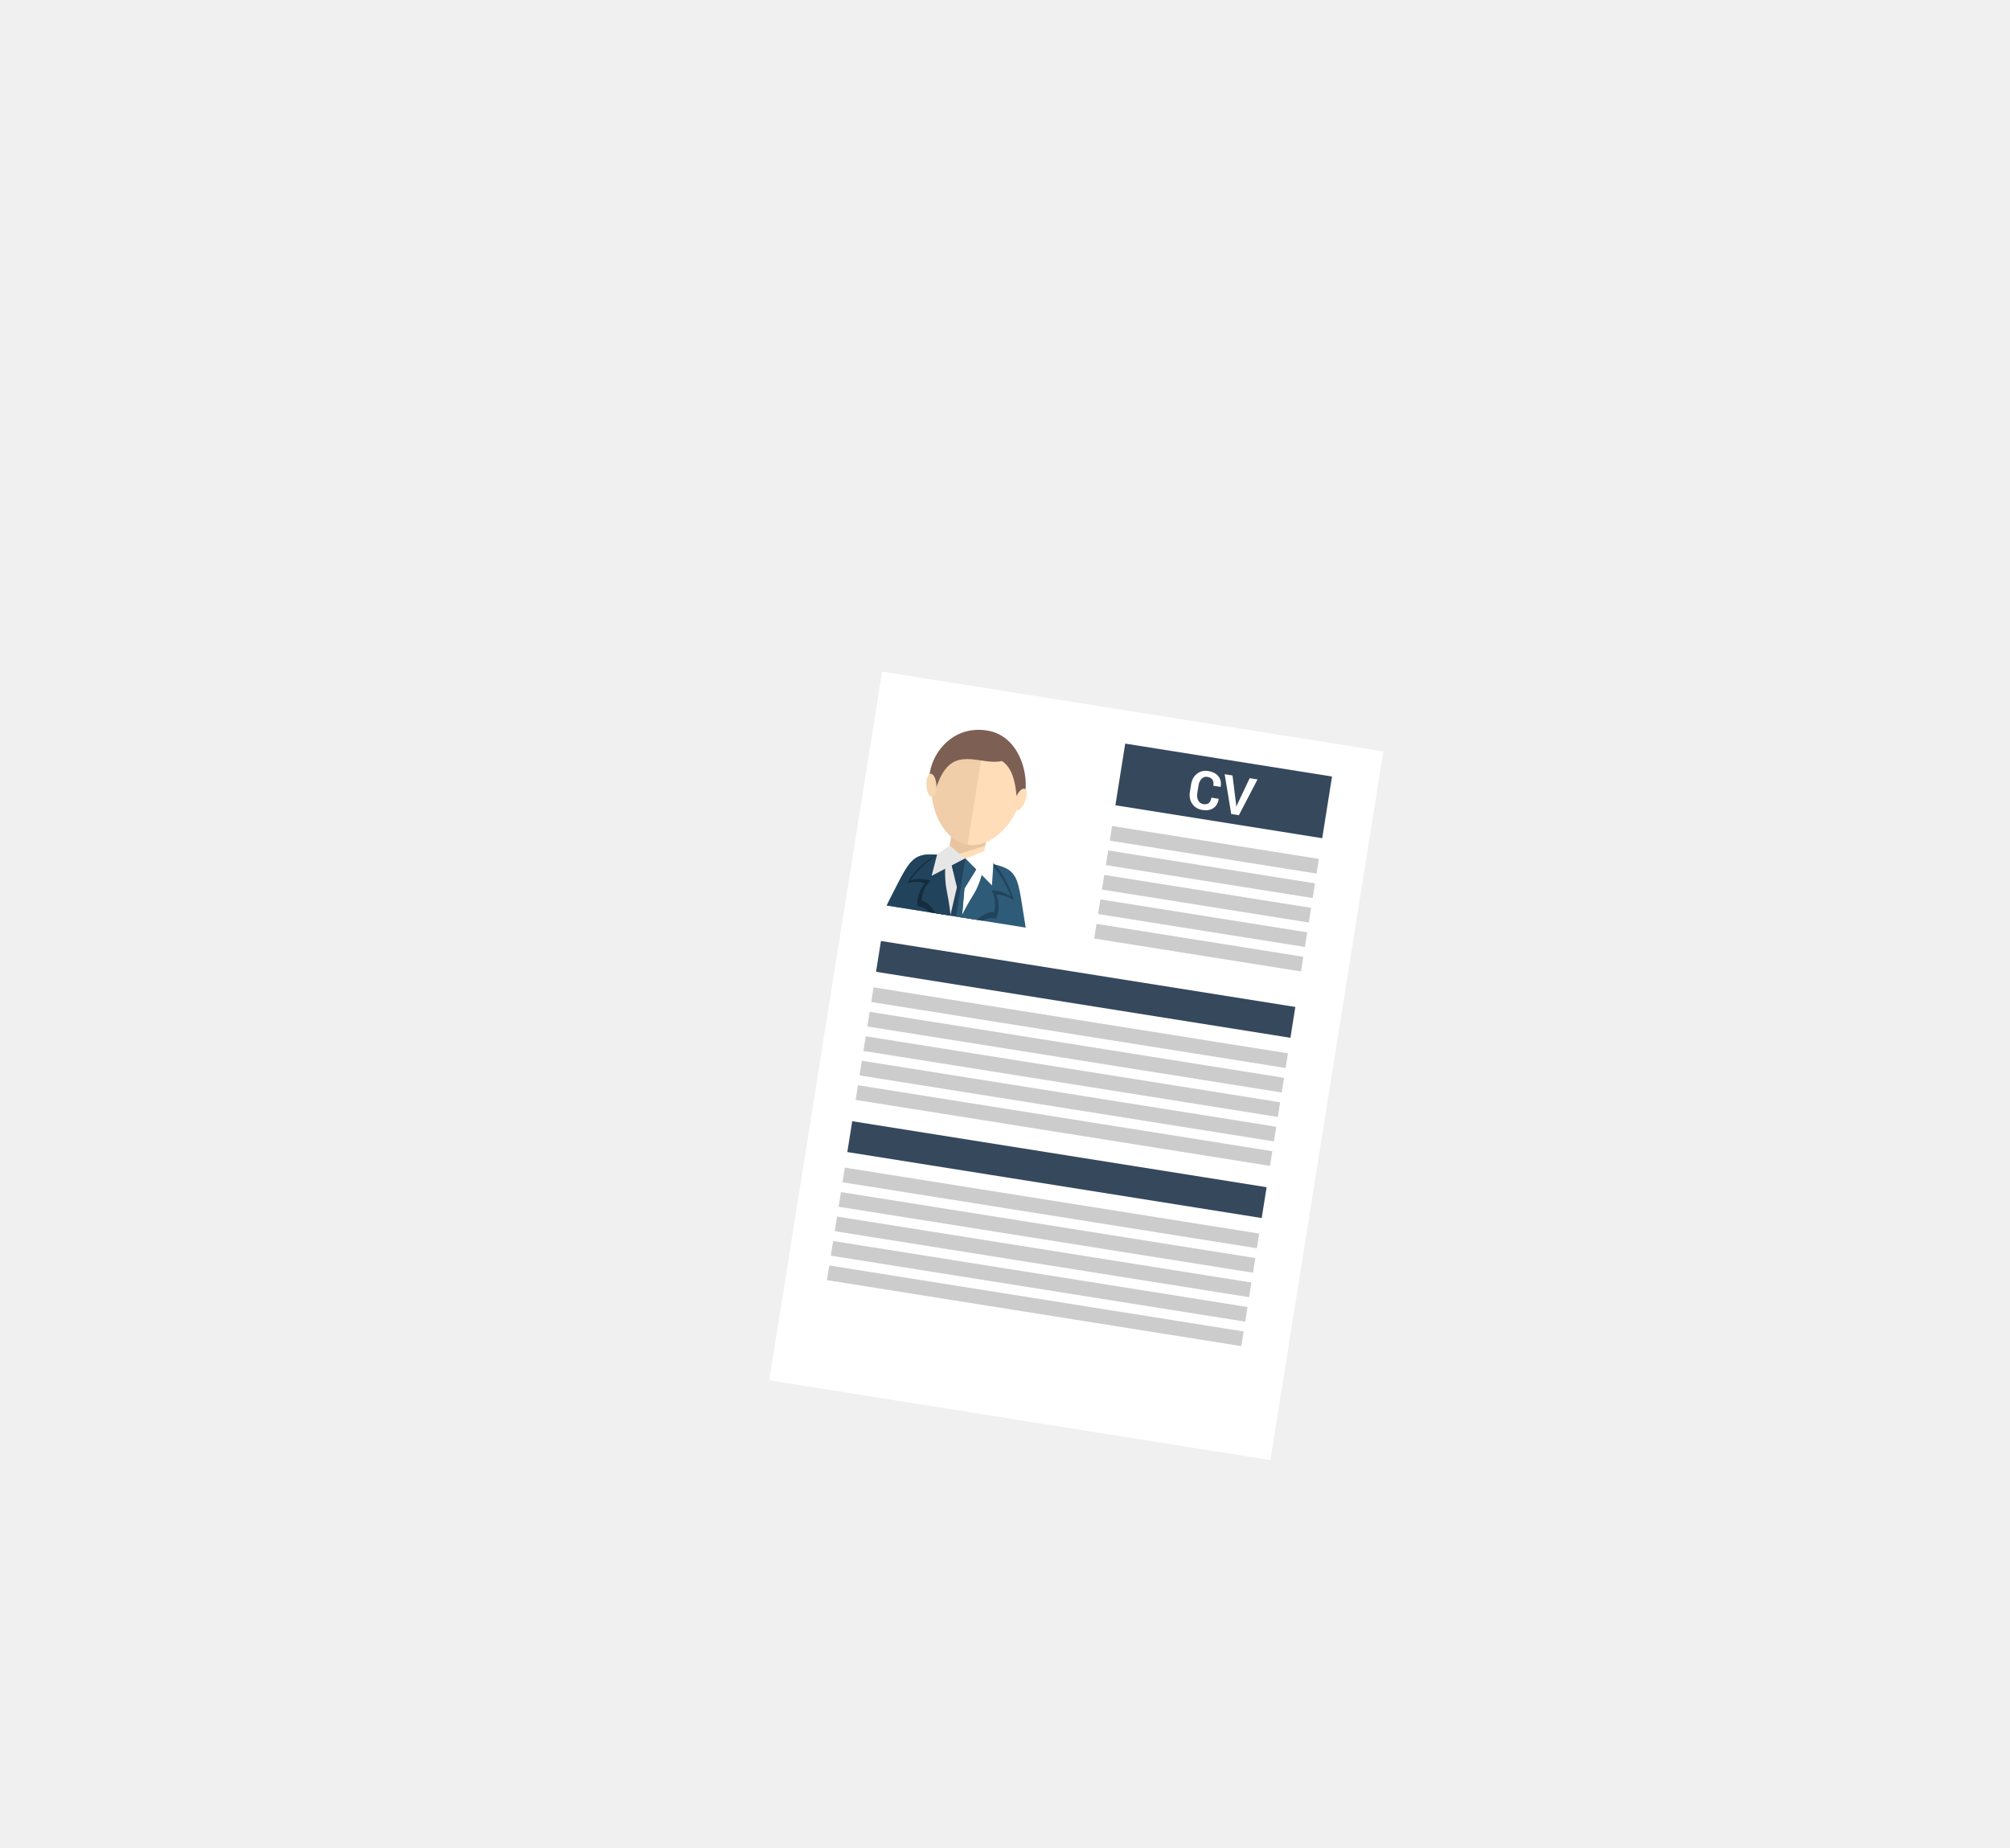
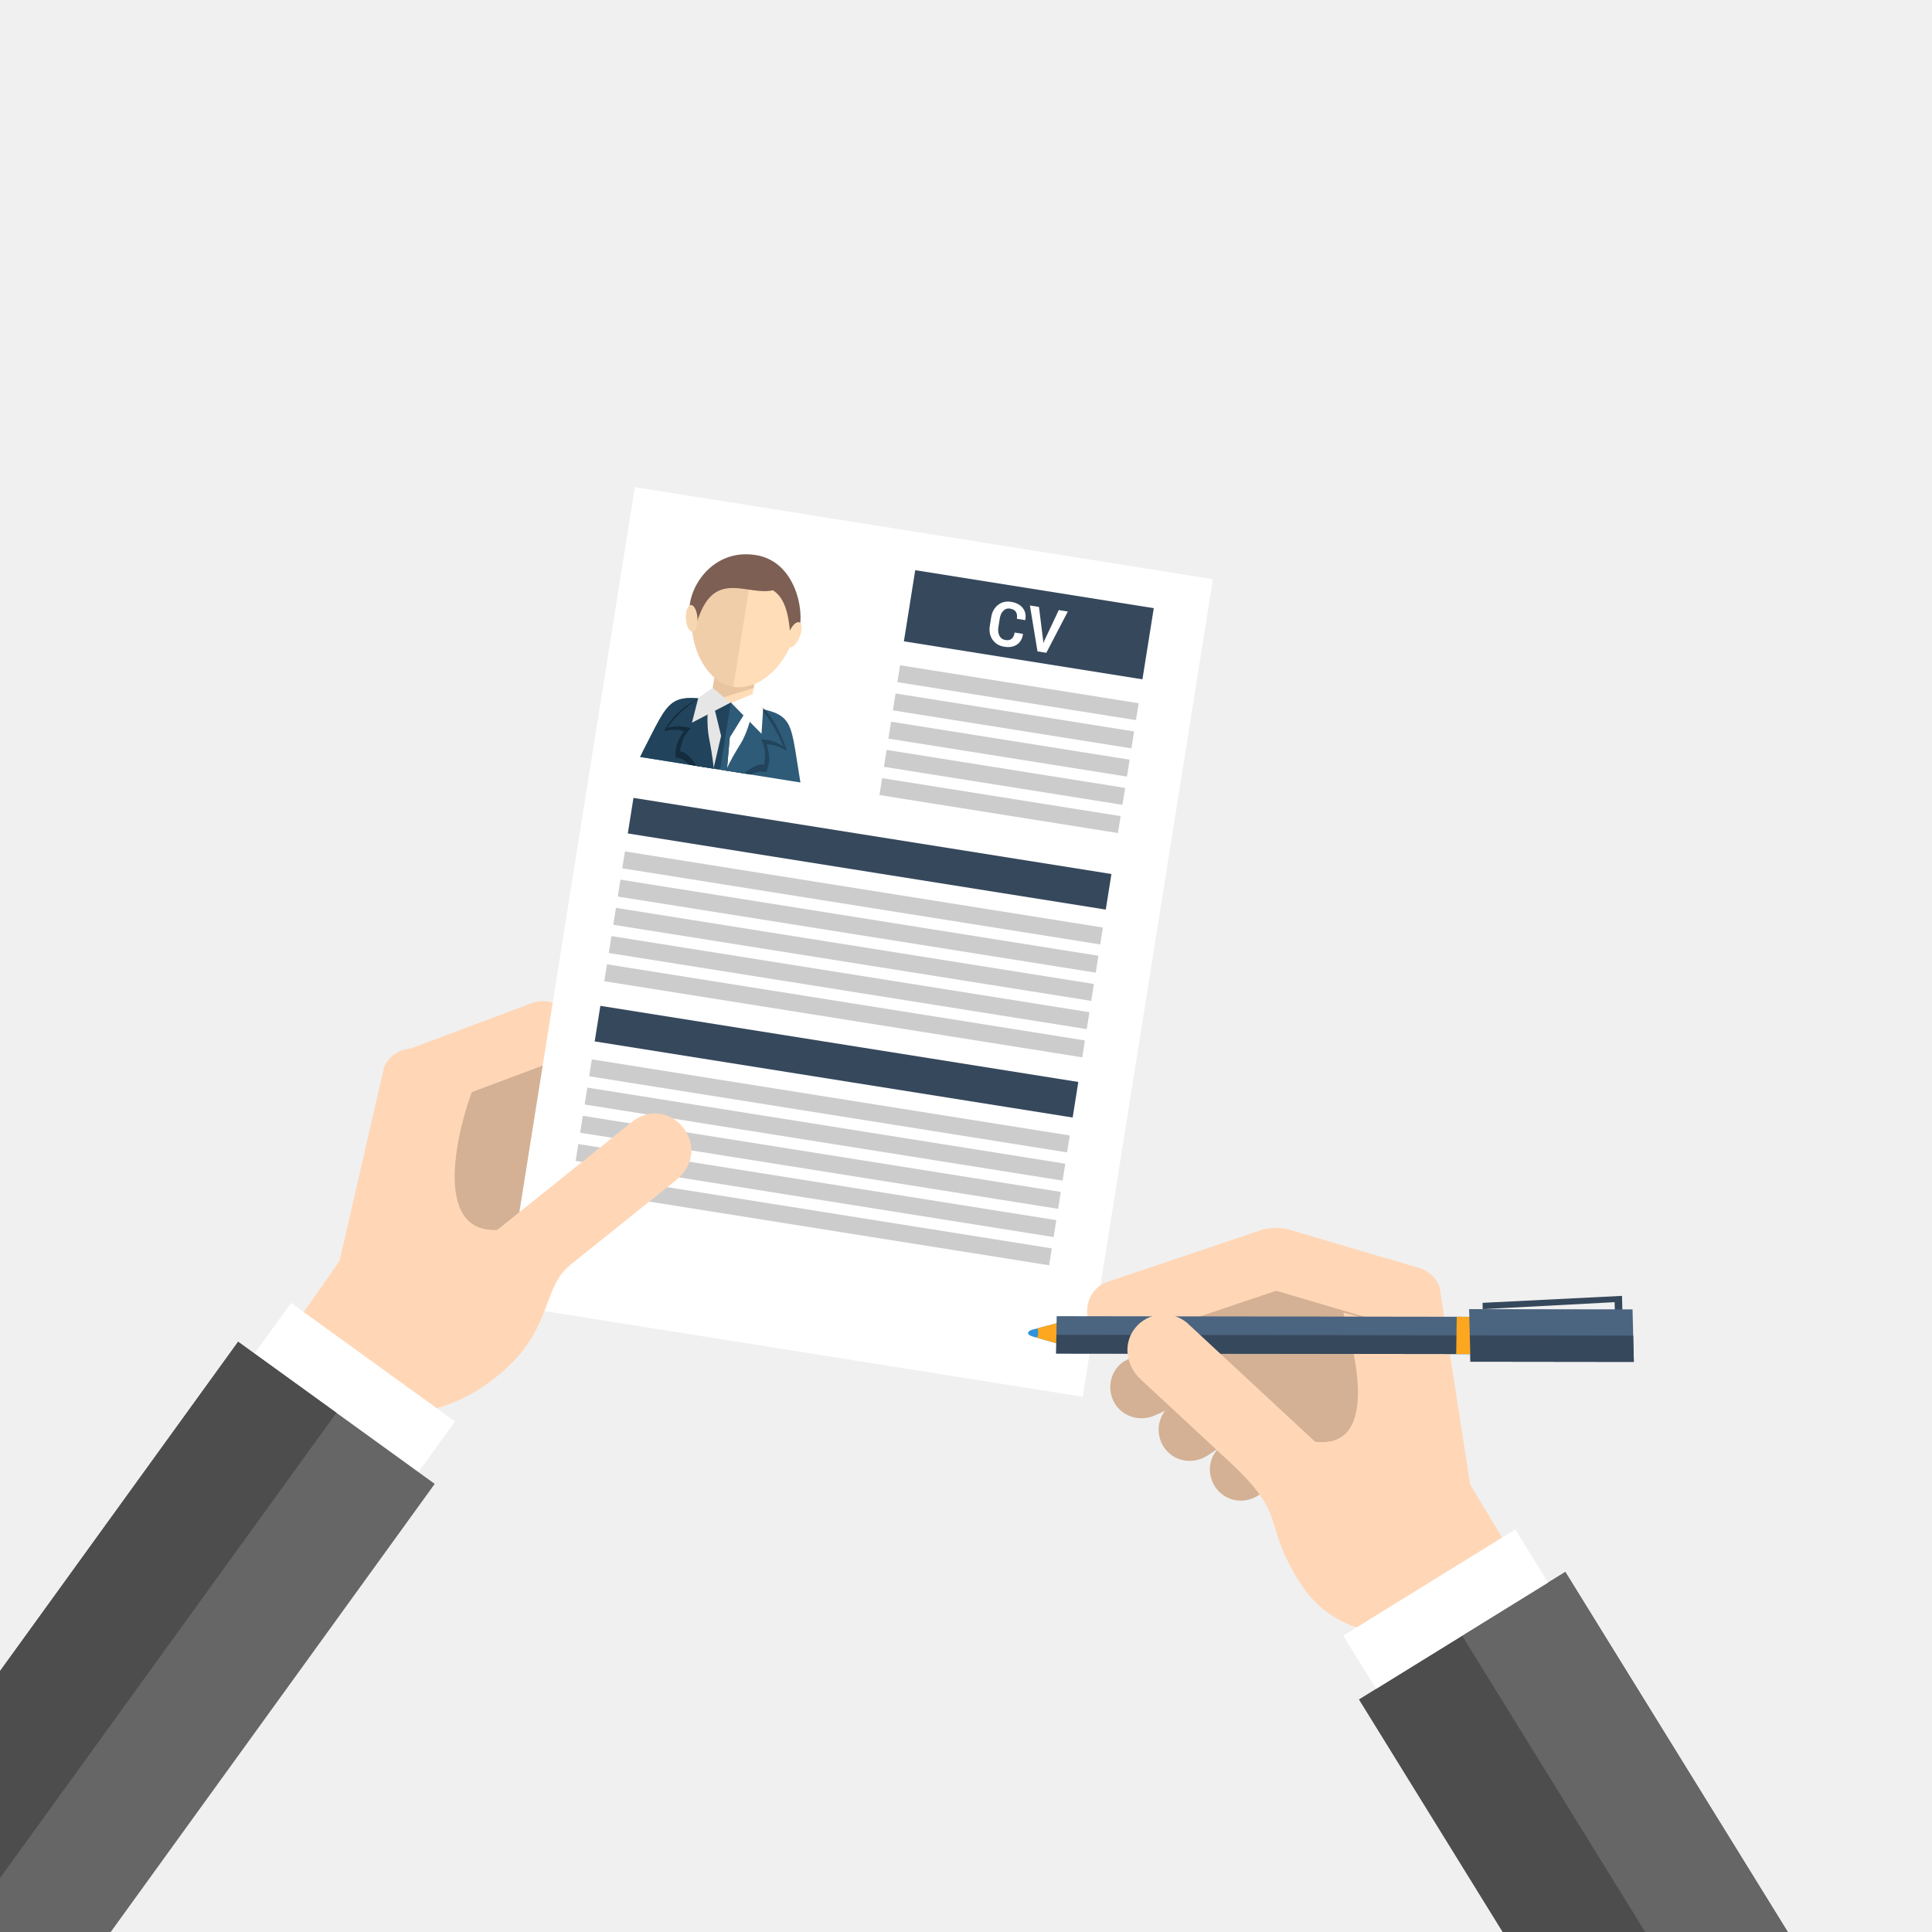
- <svg xmlns="http://www.w3.org/2000/svg" width="100%" height="100%" viewBox="0 0 720 662" version="1.1" xml:space="preserve" style="fill-rule:evenodd;clip-rule:evenodd;stroke-linejoin:round;stroke-miterlimit:1.414;">
-   <path d="M315.987,240.628l179.531,28.594l-40.439,253.908l-179.531,-28.595l40.439,-253.907Z" style="fill:#fff;" />
-   <path d="M367.409,332.349c-3.702,-22.193 -1.232,-21.068 -21.641,-24.617c-20.248,-3.522 -18.066,-2.586 -28.178,16.682l49.819,7.935Z" style="fill:#2e5b78;" />
-   <path d="M318.538,322.593c-0.259,0.645 -0.531,1.26 -0.821,1.842l24.832,3.954l3.287,-20.645l-0.033,-0.006l-0.121,0.533c-0.842,-0.146 -1.744,-0.524 -2.707,-1.018c-16.681,-2.809 -15.844,-1.285 -24.437,15.34" style="fill:#21445c;" />
-   <path d="M337.695,306.325l8.124,1.294l-3.307,20.765l-4.5,-0.718l-2.656,-6.661l2.339,-14.68Z" style="fill:#e6e6e6;" />
-   <path d="M342.533,288.306l12.375,1.971l-2.85,17.9c-0.962,6.042 -13.449,4.766 -12.376,-1.97l2.851,-17.901Z" style="fill:#ffddb8;" />
-   <path d="M352.882,303.003l0.364,-2.287l-12.375,-1.972l-1.342,8.425l13.353,-4.166Z" style="fill:#e8c5a0;" />
-   <path d="M352.109,268.017c26.209,4.175 10.071,37.103 -5.514,34.621c-15.585,-2.482 -20.695,-38.795 5.514,-34.621" style="fill:#f0ceaa;" />
-   <path d="M352.109,268.017c26.209,4.175 10.071,37.103 -5.514,34.621l5.514,-34.621Z" style="fill:#ffddb8;" />
-   <path d="M358.873,272.657c3.954,2.478 4.815,8.193 5.211,12.015c0.578,5.551 -0.153,4.967 2.394,1.212c2.547,-3.754 0.677,-21.991 -12.915,-24.156c-13.593,-2.165 -21.301,10.408 -20.572,18.064c0.729,7.656 1.007,5.91 3.084,0.521c5.34,-13.86 15.098,-5.866 22.798,-7.656" style="fill:#7d5f54;" />
-   <path d="M367.053,282.612c0.921,0.365 0.983,2.386 0.14,4.517c-0.843,2.13 -2.273,3.563 -3.194,3.198c-0.92,-0.363 -0.981,-2.387 -0.138,-4.516c0.843,-2.131 2.272,-3.563 3.192,-3.199" style="fill:#ffddb8;" />
-   <path d="M333.387,277.249c-0.988,0.061 -1.675,1.964 -1.536,4.251c0.14,2.287 1.054,4.092 2.042,4.032c0.987,-0.06 1.675,-1.963 1.535,-4.251c-0.139,-2.286 -1.054,-4.092 -2.041,-4.032" style="fill:#f7d6b2;" />
-   <path d="M353.945,308.913l-8.126,-1.294l-3.307,20.765l4.501,0.716l4.593,-5.506l2.339,-14.681Z" style="fill:#fff;" />
-   <path d="M333.019,326.872c-1.315,-1.332 -2.771,-2.177 -4.331,-2.217c-0.387,-3.291 0.765,-5.619 2.552,-8.224c-1.565,-0.544 -4.012,-0.692 -6.21,0.034c3.499,-6.835 10.889,-11.112 16.12,-12c-0.469,2.939 -5.114,9.644 -3.009,13.855c0.885,1.769 1.757,5.502 2.235,9.723l-7.357,-1.171Z" style="fill:#142c3d;" />
-   <path d="M335.162,327.213c-1.559,-2.461 -3.344,-4.282 -5.164,-4.573c0.617,-3.335 1.143,-4.88 3.349,-7.112c-2.416,-0.815 -4.979,-0.826 -7.176,-0.1c2.281,-3.931 8.788,-9.471 12.897,-10.539c-0.467,2.941 -0.878,9.426 -0.042,13.643c0.399,2.01 1.069,5.587 1.488,9.533l-5.352,-0.852Z" style="fill:#21445c;" />
-   <path d="M351.987,329.892c1.663,-0.857 3.311,-1.208 4.806,-0.761c1.39,-3.008 1.019,-5.579 0.128,-8.61c1.658,-0.031 3.896,0.572 6.298,2.031c-1.474,-4.704 -4.892,-12.402 -9.589,-14.872c-0.468,2.94 3.158,9.935 -1.051,12.296c-2.549,1.431 -5.86,4.739 -8.4,8.673l7.808,1.243Z" style="fill:#21445c;" />
-   <path d="M349.844,329.551c2.246,-1.854 4.509,-3.031 6.329,-2.742c0.45,-3.361 0.431,-4.993 -0.973,-7.8c2.549,-0.025 5.073,0.876 6.936,2.25c-1.577,-4.342 -5.594,-11.234 -9.167,-13.526c-0.469,2.941 -1.741,8.709 -4.134,12.573c-1.47,2.376 -3.138,5.18 -4.604,8.351l5.613,0.894Z" style="fill:#2e5b78;" />
-   <path d="M342.777,317.891l-2.367,10.157l4.152,0.662l0.906,-10.389l6.039,-9.775c-4.08,-0.726 -7.358,-1.239 -11.433,-1.822l2.703,11.167Z" style="fill:#21445c;" />
-   <path d="M344.562,328.71l0.906,-10.389l6.038,-9.776c-2.04,-0.363 -3.88,-0.673 -5.719,-0.964l-3.312,20.796l2.087,0.333Z" style="fill:#2e5b78;" />
-   <path d="M340.186,302.93l-4.517,3.246l-1.943,7.605l11.918,-6.189l-5.458,-4.662Z" style="fill:#e6e6e6;" />
-   <path d="M352.555,304.9l3.286,4.488l-0.516,7.833l-9.407,-9.586l6.637,-2.735Z" style="fill:#fff;" />
-   <path d="M305.278,401.717l148.434,23.641l-1.758,11.047l-148.436,-23.641l1.76,-11.047Z" style="fill:#36485c;" />
-   <path d="M302.63,418.34l148.435,23.64l-0.837,5.249l-148.434,-23.642l0.836,-5.247Z" style="fill:#ccc;" />
-   <path d="M301.234,427.106l148.434,23.641l-0.835,5.248l-148.435,-23.64l0.836,-5.249Z" style="fill:#ccc;" />
-   <path d="M299.838,435.872l148.436,23.641l-0.837,5.249l-148.436,-23.643l0.837,-5.247Z" style="fill:#ccc;" />
-   <path d="M298.442,444.637l148.434,23.643l-0.835,5.247l-148.435,-23.64l0.836,-5.25Z" style="fill:#ccc;" />
-   <path d="M297.045,453.404l148.436,23.641l-0.837,5.249l-148.435,-23.642l0.836,-5.248Z" style="fill:#ccc;" />
-   <path d="M403.065,266.421l74.082,11.799l-3.52,22.094l-74.082,-11.798l3.52,-22.095Z" style="fill:#36485c;" />
-   <path d="M436.524,286.196l0.009,0.059c-0.207,1.46 -0.828,2.547 -1.862,3.259c-1.034,0.713 -2.349,0.941 -3.943,0.688c-1.6,-0.255 -2.816,-0.986 -3.648,-2.192c-0.831,-1.206 -1.116,-2.634 -0.852,-4.283l0.427,-2.687c0.261,-1.643 0.963,-2.914 2.105,-3.812c1.142,-0.899 2.492,-1.224 4.05,-0.976c1.643,0.262 2.859,0.895 3.647,1.901c0.788,1.007 1.052,2.248 0.793,3.725l-0.027,0.053l-2.593,-0.413c0.142,-0.892 0.04,-1.609 -0.305,-2.15c-0.344,-0.541 -0.96,-0.883 -1.848,-1.024c-0.798,-0.127 -1.483,0.102 -2.058,0.687c-0.573,0.585 -0.942,1.388 -1.104,2.41l-0.431,2.703c-0.163,1.034 -0.052,1.92 0.336,2.658c0.387,0.738 1.002,1.174 1.841,1.307c0.834,0.134 1.487,0.004 1.958,-0.388c0.471,-0.392 0.778,-1.038 0.922,-1.937l2.583,0.412Z" style="fill:#fff;fill-rule:nonzero;" />
-   <path d="M442.79,288.233l0.047,0.76l0.055,0.009l0.269,-0.691l4.48,-9.497l2.812,0.448l-6.676,12.818l-2.738,-0.437l-2.354,-14.255l2.811,0.448l1.293,10.397Z" style="fill:#fff;fill-rule:nonzero;" />
-   <path d="M398.362,295.944l74.082,11.799l-0.834,5.248l-74.083,-11.799l0.835,-5.248Z" style="fill:#ccc;" />
-   <path d="M396.966,304.71l74.083,11.799l-0.836,5.248l-74.083,-11.799l0.836,-5.248Z" style="fill:#ccc;" />
-   <path d="M395.57,313.476l74.083,11.799l-0.836,5.248l-74.083,-11.799l0.836,-5.248Z" style="fill:#ccc;" />
-   <path d="M394.174,322.242l74.083,11.799l-0.836,5.248l-74.083,-11.798l0.836,-5.249Z" style="fill:#ccc;" />
-   <path d="M392.778,331.008l74.082,11.799l-0.835,5.249l-74.083,-11.799l0.836,-5.249Z" style="fill:#ccc;" />
-   <path d="M315.563,337.135l148.436,23.641l-1.761,11.048l-148.433,-23.642l1.758,-11.047Z" style="fill:#36485c;" />
-   <path d="M312.916,353.758l148.434,23.641l-0.834,5.249l-148.436,-23.642l0.836,-5.248Z" style="fill:#ccc;" />
-   <path d="M311.519,362.524l148.437,23.642l-0.837,5.248l-148.435,-23.642l0.835,-5.248Z" style="fill:#ccc;" />
-   <path d="M310.124,371.29l148.434,23.641l-0.835,5.249l-148.435,-23.642l0.836,-5.248Z" style="fill:#ccc;" />
-   <path d="M308.727,380.057l148.436,23.641l-0.836,5.247l-148.435,-23.641l0.835,-5.247Z" style="fill:#ccc;" />
-   <path d="M307.331,388.822l148.436,23.641l-0.837,5.249l-148.435,-23.641l0.836,-5.249Z" style="fill:#ccc;" />
+ <svg xmlns="http://www.w3.org/2000/svg" width="100%" height="100%" viewBox="0 0 800 800" version="1.1" xml:space="preserve" style="fill-rule:evenodd;clip-rule:evenodd;stroke-linejoin:round;stroke-miterlimit:1.414;">
+   <g id="Background">
+     <path d="M151.542,530.137l21.301,-80.813l62.836,-14.817l38.466,31.785l-79.216,73.847l-43.387,-10.002l0,0Z" style="fill:#d4b194;" />
+     <path d="M242.817,533.728c5.863,-4.002 7.562,-12.216 3.385,-17.934l-39.869,-54.572c-4.176,-5.719 -12.068,-7.387 -17.931,-3.386c-5.863,4.001 -7.373,12.057 -3.383,17.931l39.869,54.575c4.187,5.735 12.066,7.387 17.929,3.386" style="fill:#d4b194;" />
+     <path d="M146.062,542.894c6.444,2.974 15.538,0.586 17.122,-6.309l19.34,-84.154c1.583,-6.894 0.136,-14.149 -6.31,-17.124c-6.445,-2.973 -14.132,-0.129 -17.12,6.311l-19.341,84.155c-1.591,6.919 -0.137,14.146 6.308,17.121" style="fill:#ffd7b7;" />
+     <path d="M236.826,422.613c-2.64,-6.588 -10.15,-9.662 -16.776,-7.18l-52.94,19.816c-6.627,2.481 -9.82,10.187 -7.18,16.777c2.64,6.589 10.179,9.803 16.775,7.178l52.942,-19.817c6.648,-2.487 9.819,-10.185 7.179,-16.774" style="fill:#ffd7b7;" />
+     <path d="M195.385,452.213c-4.431,11.322 -18.522,60.148 12.064,56.975c30.586,-3.175 -33.881,43.455 -33.881,43.455l-23.214,-44.738c0,0 2.093,-50.072 45.031,-55.692" style="fill:#ffd7b7;" />
+     <path d="M149.293,509.831l48.244,44.385l-22.672,33.553l-52.964,-39.005l27.391,-38.933l0.001,0Z" style="fill:#ffd7b7;" />
+     <path d="M262.873,201.71l239.374,38.125l-53.919,338.544l-239.374,-38.127l53.919,-338.542l0,0Z" style="fill:#fff;" />
+     <path d="M331.435,324.004c-4.936,-29.59 -1.643,-28.09 -28.855,-32.822c-26.998,-4.696 -24.088,-3.449 -37.571,22.242l66.426,10.58Z" style="fill:#2e5b78;" />
+     <path d="M266.273,310.997c-0.345,0.859 -0.708,1.68 -1.094,2.455l33.109,5.273l4.383,-27.527l-0.044,-0.008l-0.162,0.71c-1.123,-0.194 -2.325,-0.698 -3.609,-1.357c-22.242,-3.745 -21.126,-1.713 -32.583,20.454" style="fill:#21445c;" />
+     <path d="M291.816,289.306l10.833,1.725l-4.41,27.687l-6,-0.957l-3.541,-8.882l3.118,-19.573l0,0Z" style="fill:#e6e6e6;" />
+     <path d="M298.268,265.279l16.5,2.628l-3.801,23.867c-1.282,8.056 -17.931,6.355 -16.501,-2.627l3.802,-23.868l0,0Z" style="fill:#ffddb8;" />
+     <path d="M312.065,284.876l0.486,-3.05l-16.501,-2.629l-1.789,11.234l17.804,-5.555l0,0Z" style="fill:#e8c5a0;" />
+     <path d="M311.036,238.228c34.945,5.566 13.427,49.471 -7.352,46.161c-20.78,-3.309 -27.594,-51.727 7.352,-46.161" style="fill:#f0ceaa;" />
+     <path d="M311.036,238.228c34.945,5.566 13.427,49.471 -7.352,46.161l7.352,-46.161Z" style="fill:#ffddb8;" />
+     <path d="M320.054,244.415c5.271,3.304 6.419,10.923 6.948,16.02c0.77,7.401 -0.204,6.622 3.191,1.616c3.396,-5.006 0.903,-29.322 -17.219,-32.208c-18.125,-2.887 -28.402,13.877 -27.43,24.085c0.972,10.208 1.343,7.88 4.112,0.694c7.12,-18.48 20.131,-7.821 30.398,-10.207" style="fill:#7d5f54;" />
+     <path d="M330.961,257.688c1.228,0.486 1.31,3.181 0.186,6.022c-1.124,2.841 -3.031,4.751 -4.258,4.265c-1.227,-0.485 -1.309,-3.183 -0.185,-6.022c1.125,-2.841 3.03,-4.751 4.257,-4.265" style="fill:#ffddb8;" />
+     <path d="M286.072,250.538c-1.317,0.081 -2.233,2.618 -2.047,5.668c0.186,3.049 1.405,5.456 2.722,5.376c1.316,-0.08 2.233,-2.618 2.047,-5.668c-0.186,-3.048 -1.405,-5.456 -2.722,-5.376" style="fill:#f7d6b2;" />
+     <path d="M313.482,292.756l-10.834,-1.726l-4.409,27.687l6.001,0.955l6.124,-7.342l3.118,-19.574Z" style="fill:#fff;" />
+     <path d="M285.581,316.701c-1.753,-1.775 -3.694,-2.902 -5.774,-2.956c-0.516,-4.388 1.019,-7.492 3.402,-10.965c-2.087,-0.725 -5.349,-0.922 -8.28,0.046c4.666,-9.114 14.519,-14.816 21.494,-16.001c-0.626,3.919 -6.819,12.859 -4.012,18.474c1.179,2.358 2.342,7.336 2.979,12.964l-9.809,-1.562l0,0Z" style="fill:#142c3d;" />
+     <path d="M288.439,317.156c-2.079,-3.281 -4.458,-5.71 -6.885,-6.097c0.823,-4.447 1.524,-6.507 4.465,-9.483c-3.221,-1.087 -6.638,-1.101 -9.568,-0.133c3.041,-5.242 11.718,-12.628 17.196,-14.052c-0.623,3.921 -1.171,12.567 -0.056,18.19c0.532,2.68 1.426,7.45 1.984,12.711l-7.136,-1.136Z" style="fill:#21445c;" />
+     <path d="M310.872,320.729c2.218,-1.143 4.415,-1.611 6.408,-1.015c1.853,-4.011 1.359,-7.439 0.171,-11.48c2.211,-0.041 5.195,0.762 8.397,2.708c-1.965,-6.272 -6.523,-16.536 -12.785,-19.83c-0.624,3.92 4.211,13.247 -1.401,16.395c-3.399,1.908 -7.814,6.319 -11.2,11.564l10.41,1.658Z" style="fill:#21445c;" />
+     <path d="M308.015,320.273c2.994,-2.472 6.012,-4.042 8.438,-3.656c0.6,-4.482 0.575,-6.657 -1.297,-10.4c3.399,-0.033 6.764,1.168 9.248,3c-2.102,-5.79 -7.458,-14.979 -12.223,-18.035c-0.625,3.921 -2.321,11.612 -5.511,16.764c-1.96,3.168 -4.184,6.907 -6.139,11.135l7.484,1.192Z" style="fill:#2e5b78;" />
+     <path d="M298.592,304.727l-3.155,13.542l5.535,0.883l1.208,-13.852l8.052,-13.034c-5.44,-0.968 -9.81,-1.651 -15.244,-2.429l3.604,14.89Z" style="fill:#21445c;" />
+     <path d="M300.972,319.152l1.208,-13.853l8.051,-13.034c-2.72,-0.484 -5.173,-0.897 -7.626,-1.285l-4.416,27.728l2.783,0.444Z" style="fill:#2e5b78;" />
+     <path d="M295.138,284.778l-6.023,4.328l-2.591,10.14l15.891,-8.252l-7.277,-6.216l0,0Z" style="fill:#e6e6e6;" />
+     <path d="M311.63,287.405l4.381,5.985l-0.688,10.443l-12.542,-12.781l8.849,-3.647Z" style="fill:#fff;" />
+     <path d="M248.593,416.495l197.913,31.521l-2.345,14.729l-197.914,-31.521l2.346,-14.729l0,0Z" style="fill:#36485c;" />
+     <path d="M245.063,438.658l197.914,31.521l-1.116,6.998l-197.913,-31.522l1.115,-6.997Z" style="fill:#ccc;" />
+     <path d="M243.201,450.347l197.913,31.521l-1.114,6.998l-197.913,-31.521l1.114,-6.998l0,0Z" style="fill:#ccc;" />
+     <path d="M241.34,462.035l197.915,31.521l-1.116,6.998l-197.914,-31.523l1.115,-6.996l0,0Z" style="fill:#ccc;" />
+     <path d="M239.479,473.722l197.912,31.523l-1.114,6.997l-197.913,-31.521l1.114,-6.999l0.001,0Z" style="fill:#ccc;" />
+     <path d="M237.617,485.41l197.914,31.522l-1.115,6.998l-197.914,-31.522l1.115,-6.998l0,0Z" style="fill:#ccc;" />
+     <path d="M236.186,523.747l43.549,-34.911c16.469,-13.2 -1.468,-35.778 -17.24,-24.916l-57.363,45.98c-11.792,-2.815 -28.196,-3.244 -44.195,1.991c-25.551,8.358 -25.966,50.333 -12.666,64.349c13.299,14.015 38.491,9.891 59.129,-7.629c21.618,-18.349 16.899,-35.337 28.785,-44.864" style="fill:#ffd7b7;" />
+     <path d="M120.533,539.512l67.868,49.072l-15.161,20.969l-67.869,-49.073l15.162,-20.968l0,0Z" style="fill:#fff;" />
+     <path d="M-85.379,810.039l81.405,58.859l183.983,-254.454l-81.405,-58.859l-183.983,254.454l0,0Z" style="fill:#666;" />
+     <path d="M-44.676,839.47l-40.702,-29.432l183.983,-254.453l40.702,29.431l-183.983,254.454l0,0Z" style="fill:#4d4d4d;" />
+     <path d="M813.208,918.034l-85.459,52.8l-165.044,-267.127l85.46,-52.801l165.043,267.128Z" style="fill:#4d4d4d;" />
+     <path d="M770.479,944.435l42.729,-26.4l-165.044,-267.128l-42.73,26.4l165.044,267.128l0.001,0Z" style="fill:#666;" />
+     <path d="M461.113,580.245c-3.181,-6.347 -0.675,-14.351 5.753,-17.318l61.363,-28.33c6.429,-2.967 14.137,-0.591 17.317,5.755c3.179,6.346 0.585,14.12 -5.754,17.315l-61.365,28.33c-6.444,2.977 -14.134,0.594 -17.314,-5.752" style="fill:#d4b194;" />
+     <path d="M482.226,599.647c-4.15,-5.759 -2.949,-14.061 2.924,-18.014l56.074,-37.73c5.874,-3.952 13.862,-2.835 18.012,2.926c4.149,5.757 2.825,13.846 -2.925,18.009l-56.075,37.733c-5.89,3.966 -13.861,2.835 -18.01,-2.924" style="fill:#d4b194;" />
+     <path d="M597.212,621.687l-15.385,-82.146l-65.624,-13.817l-36.64,23.393l73.653,79.399l43.996,-6.829l0,0Z" style="fill:#d4b194;" />
+     <path d="M505.917,618.647c-5.558,-4.416 -6.655,-12.73 -2.076,-18.13l43.722,-51.539c4.58,-5.4 12.573,-6.492 18.13,-2.076c5.558,4.417 6.478,12.56 2.073,18.13l-43.721,51.54c-4.593,5.414 -12.572,6.491 -18.128,2.075" style="fill:#d4b194;" />
+     <path d="M601.754,634.806c-6.646,2.501 -15.542,-0.543 -16.621,-7.533l-13.186,-85.335c-1.079,-6.991 0.89,-14.123 7.535,-16.622c6.644,-2.498 14.104,0.895 16.618,7.535l13.187,85.337c1.084,7.016 -0.889,14.12 -7.533,16.618" style="fill:#ffd7b7;" />
+     <path d="M517.327,517.259c2.252,-6.73 9.57,-10.234 16.33,-8.143l53.345,15.737c6.786,2.002 10.394,9.598 8.141,16.331c-2.253,6.731 -9.591,10.379 -16.33,8.14l-53.344,-15.734c-6.808,-2.009 -10.395,-9.598 -8.142,-16.331" style="fill:#ffd7b7;" />
+     <path d="M450.936,547.402c-2.479,-6.652 0.873,-14.341 7.581,-16.601l64.051,-21.572c6.71,-2.259 14.119,0.93 16.598,7.58c2.48,6.653 -0.934,14.104 -7.581,16.598l-64.05,21.574c-6.731,2.268 -14.119,-0.93 -16.599,-7.579" style="fill:#ffd7b7;" />
+     <path d="M556.211,543.565c3.599,11.616 17.034,58.556 -13.24,53.172c-30.275,-5.387 30.641,45.798 30.641,45.798l26.397,-42.936c0,0 -1.379,-47.313 -43.798,-56.035" style="fill:#ffd7b7;" />
+     <path d="M442.104,546.729l-14.618,3.852c-2.231,0.586 -2.467,2.1 0,2.802l14.302,4.074l0.315,-10.728l0.001,0Z" style="fill:#2e93db;" />
+     <path d="M442.104,546.729l-12.606,3.321c0.567,1.215 0.524,2.661 -0.178,3.855l12.468,3.552l0.315,-10.728l0.001,0Z" style="fill:#fca71f;" />
+     <path d="M437.548,545.002l227.255,0.333l0.384,15.42l-227.856,-0.283l0.217,-15.47l0,0Z" style="fill:#4b6480;" />
+     <path d="M664.994,553.045l0.192,7.71l-227.855,-0.283l0.109,-7.761l227.554,0.334Z" style="fill:#36485c;" />
+     <path d="M600.928,601.597l-51.336,40.77l20.178,35.107l55.652,-35.061l-24.494,-40.816l0,0Z" style="fill:#ffd7b7;" />
+     <path d="M589.166,602.806c24.877,10.191 22.246,52.084 7.965,65.099c-14.282,13.014 -43.741,10.85 -58.421,-11.897c-16.575,-25.68 -4.816,-27.671 -29.27,-50.377l-37.088,-34.432c-6.094,-5.659 -7.528,-14.813 -2.3,-21.305c5.226,-6.491 14.798,-7.511 21.301,-2.297l53.877,50.02c11.966,-1.953 28.357,-1.192 43.936,5.189" style="fill:#ffd7b7;" />
+     <path d="M627.46,633.284l-71.249,44.021l13.601,22.012l71.248,-44.019l-13.6,-22.014Z" style="fill:#fff;" />
+     <path d="M613.898,539.477l57.745,-2.887l0.541,21.748l-3.134,-0.005l-0.476,-19.131l-54.612,2.891l-0.064,-2.616l0,0Z" style="fill:#36485c;" />
+     <path d="M608.334,542.084l67.665,0.103l0.541,21.747l-67.665,-0.083l-0.541,-21.767l0,0Z" style="fill:#4b6480;" />
+     <path d="M676.271,553.059l0.27,10.875l-67.666,-0.083l-0.27,-10.893l67.666,0.101Z" style="fill:#36485c;" />
+     <path d="M603.198,545.207l5.215,0.058l0.384,15.42l-5.817,-0.008l0.218,-15.47l0,0Z" style="fill:#fca71f;" />
+     <path d="M378.977,236.1l98.776,15.733l-4.693,29.458l-98.776,-15.731l4.693,-29.46Z" style="fill:#36485c;" />
+     <path d="M423.589,262.467l0.012,0.078c-0.277,1.947 -1.105,3.396 -2.483,4.346c-1.379,0.95 -3.132,1.255 -5.258,0.917c-2.133,-0.34 -3.754,-1.314 -4.863,-2.923c-1.109,-1.608 -1.488,-3.512 -1.137,-5.71l0.57,-3.583c0.348,-2.19 1.284,-3.885 2.806,-5.083c1.523,-1.198 3.323,-1.632 5.4,-1.301c2.191,0.349 3.812,1.194 4.863,2.535c1.051,1.342 1.403,2.997 1.057,4.967l-0.036,0.07l-3.457,-0.55c0.189,-1.19 0.054,-2.146 -0.406,-2.867c-0.459,-0.722 -1.281,-1.177 -2.465,-1.366c-1.064,-0.169 -1.977,0.137 -2.743,0.916c-0.764,0.78 -1.256,1.851 -1.472,3.214l-0.575,3.604c-0.218,1.379 -0.07,2.56 0.448,3.544c0.516,0.984 1.336,1.565 2.455,1.743c1.112,0.178 1.982,0.005 2.61,-0.518c0.628,-0.523 1.038,-1.384 1.229,-2.582l3.445,0.549Z" style="fill:#fff;fill-rule:nonzero;" />
+     <path d="M431.942,265.183l0.063,1.014l0.074,0.012l0.358,-0.922l5.974,-12.662l3.749,0.597l-8.901,17.09l-3.651,-0.582l-3.139,-19.007l3.749,0.597l1.724,13.863Z" style="fill:#fff;fill-rule:nonzero;" />
+     <path d="M372.706,275.464l98.776,15.733l-1.113,6.997l-98.777,-15.732l1.114,-6.998Z" style="fill:#ccc;" />
+     <path d="M370.845,287.151l98.777,15.732l-1.114,6.998l-98.778,-15.732l1.115,-6.998Z" style="fill:#ccc;" />
+     <path d="M368.983,298.84l98.778,15.732l-1.115,6.998l-98.777,-15.733l1.114,-6.997Z" style="fill:#ccc;" />
+     <path d="M367.122,310.528l98.777,15.732l-1.114,6.997l-98.778,-15.731l1.115,-6.998Z" style="fill:#ccc;" />
+     <path d="M365.26,322.216l98.777,15.732l-1.114,6.998l-98.777,-15.732l1.114,-6.998l0,0Z" style="fill:#ccc;" />
+     <path d="M262.308,330.385l197.914,31.522l-2.348,14.73l-197.911,-31.522l2.345,-14.73Z" style="fill:#36485c;" />
+     <path d="M258.777,352.55l197.913,31.521l-1.113,6.998l-197.914,-31.522l1.114,-6.997Z" style="fill:#ccc;" />
+     <path d="M256.915,364.237l197.915,31.522l-1.116,6.998l-197.913,-31.523l1.114,-6.997l0,0Z" style="fill:#ccc;" />
+     <path d="M255.055,375.925l197.913,31.522l-1.114,6.998l-197.913,-31.522l1.114,-6.998l0,0Z" style="fill:#ccc;" />
+     <path d="M253.193,387.614l197.914,31.522l-1.115,6.996l-197.913,-31.521l1.114,-6.997l0,0Z" style="fill:#ccc;" />
+     <path d="M251.332,399.302l197.914,31.521l-1.116,6.999l-197.914,-31.522l1.116,-6.998l0,0Z" style="fill:#ccc;" />
+   </g>
</svg>
